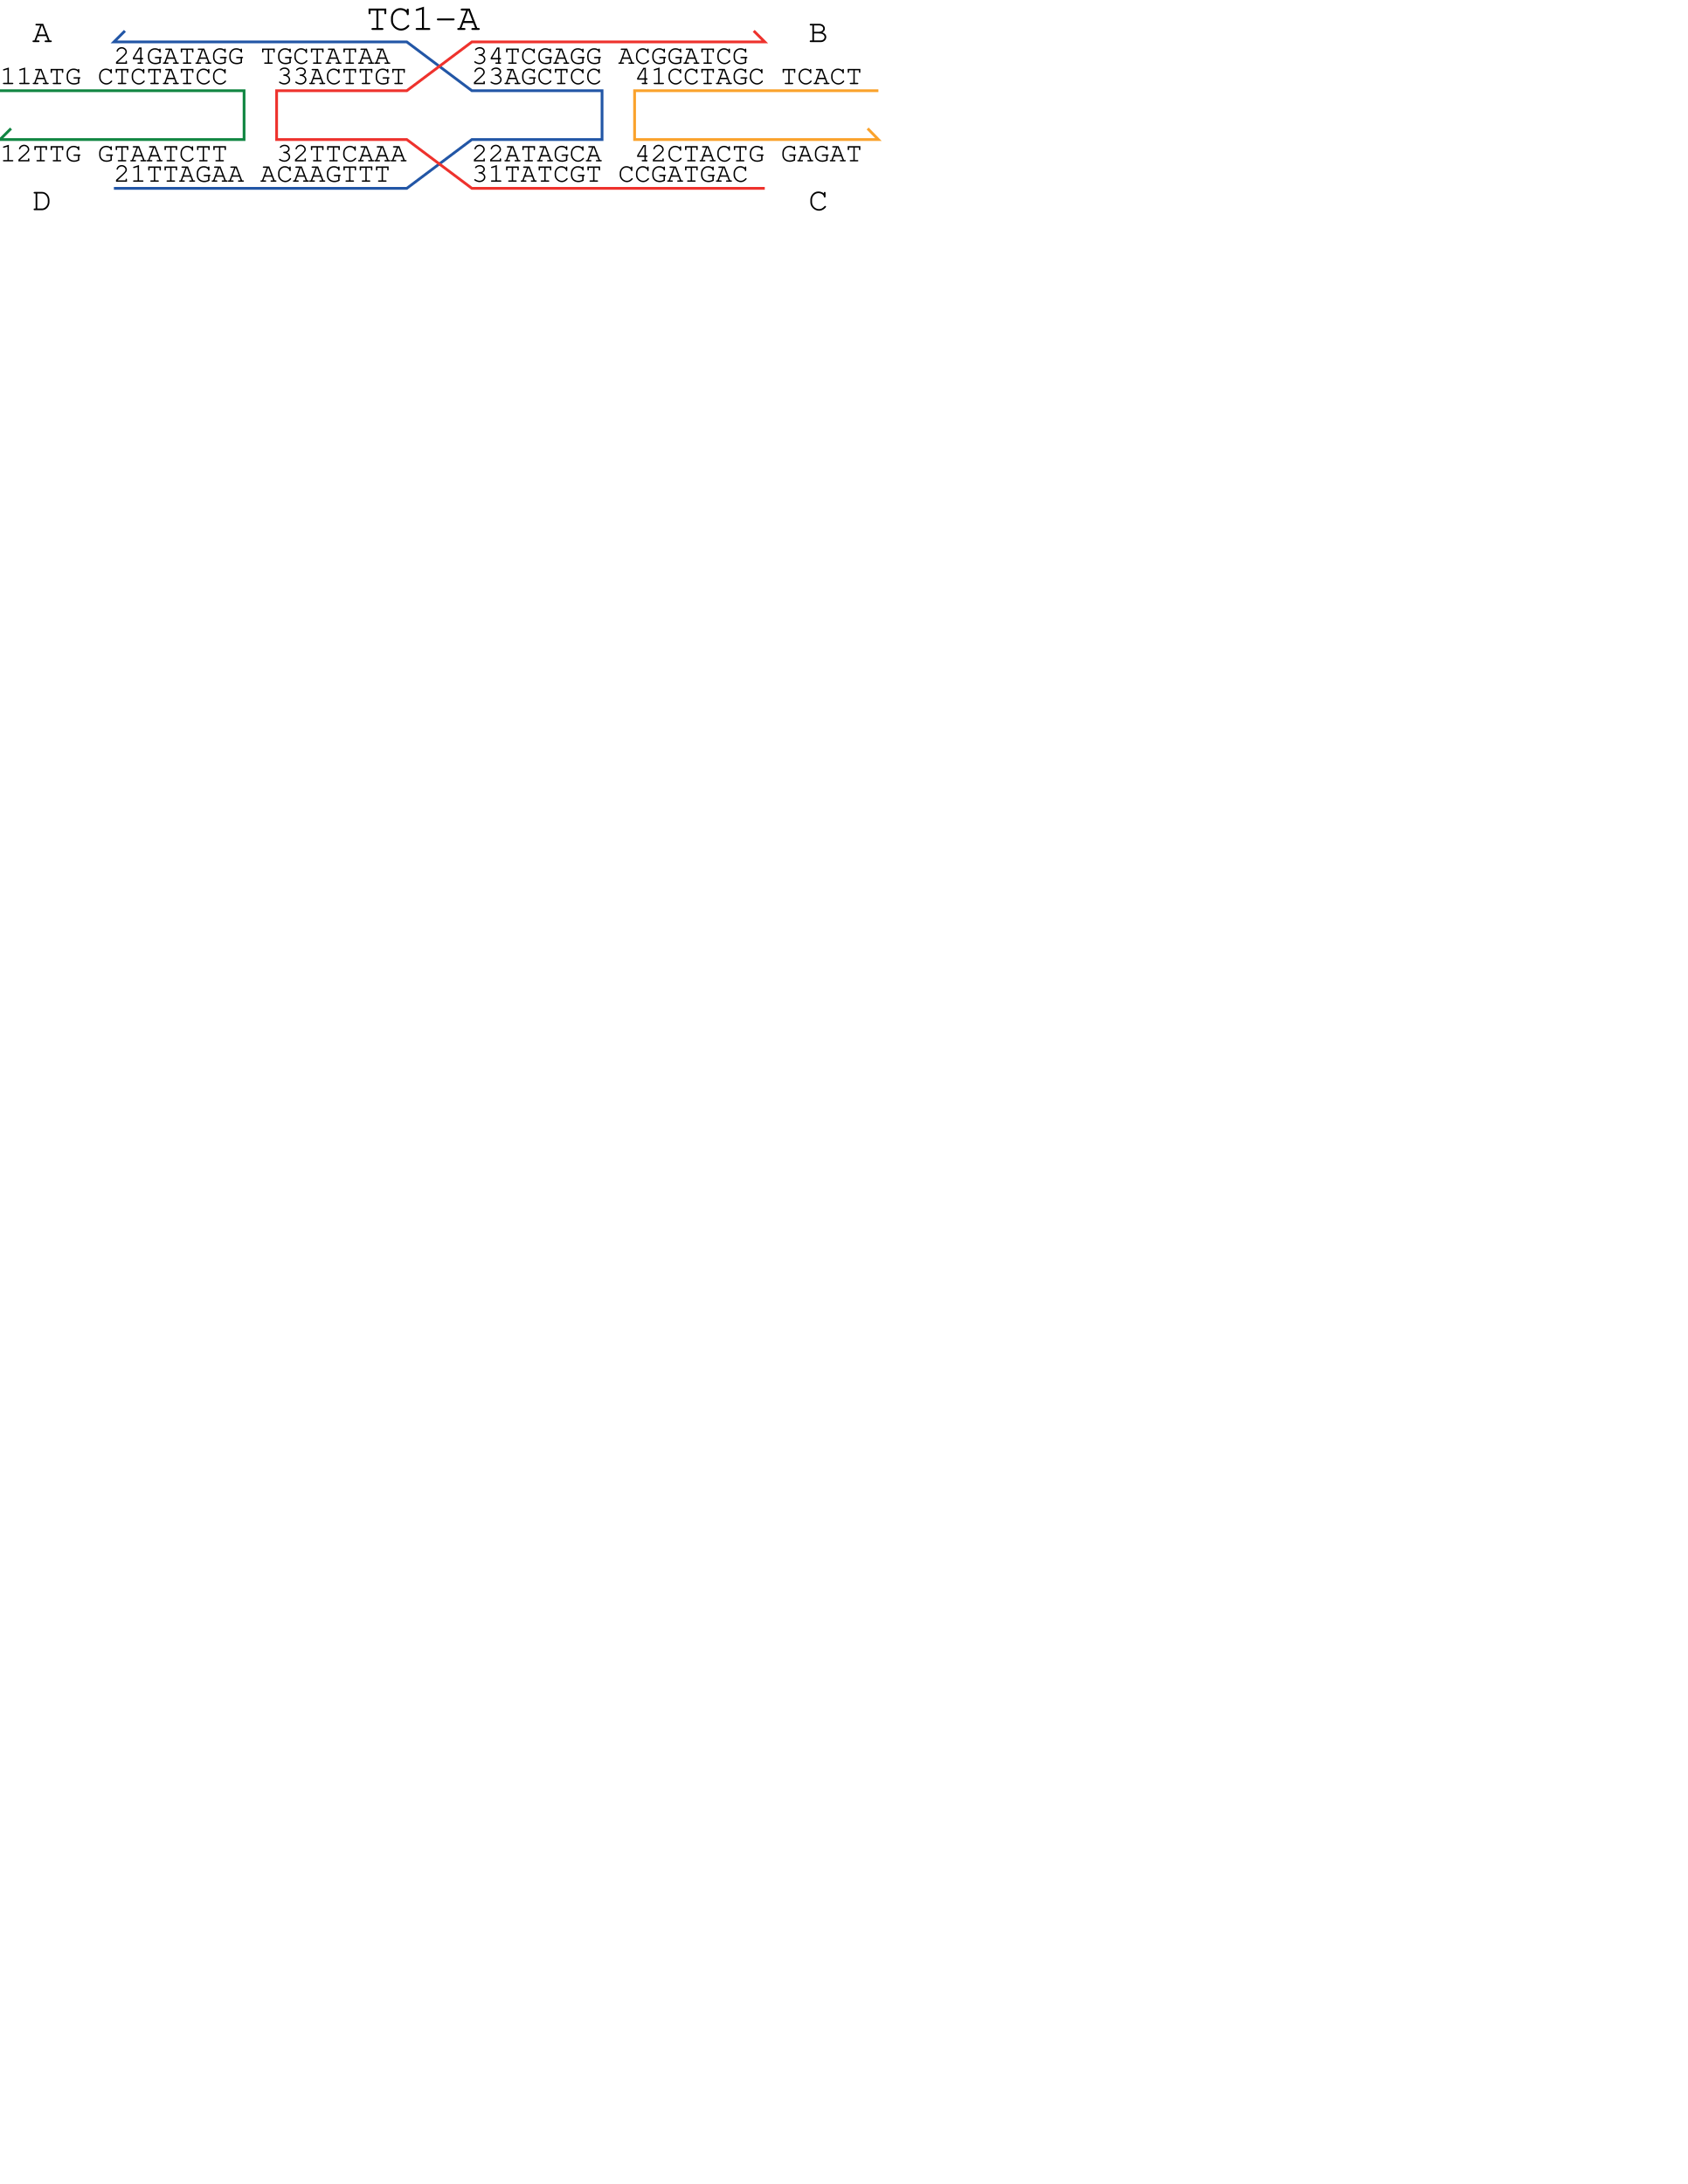
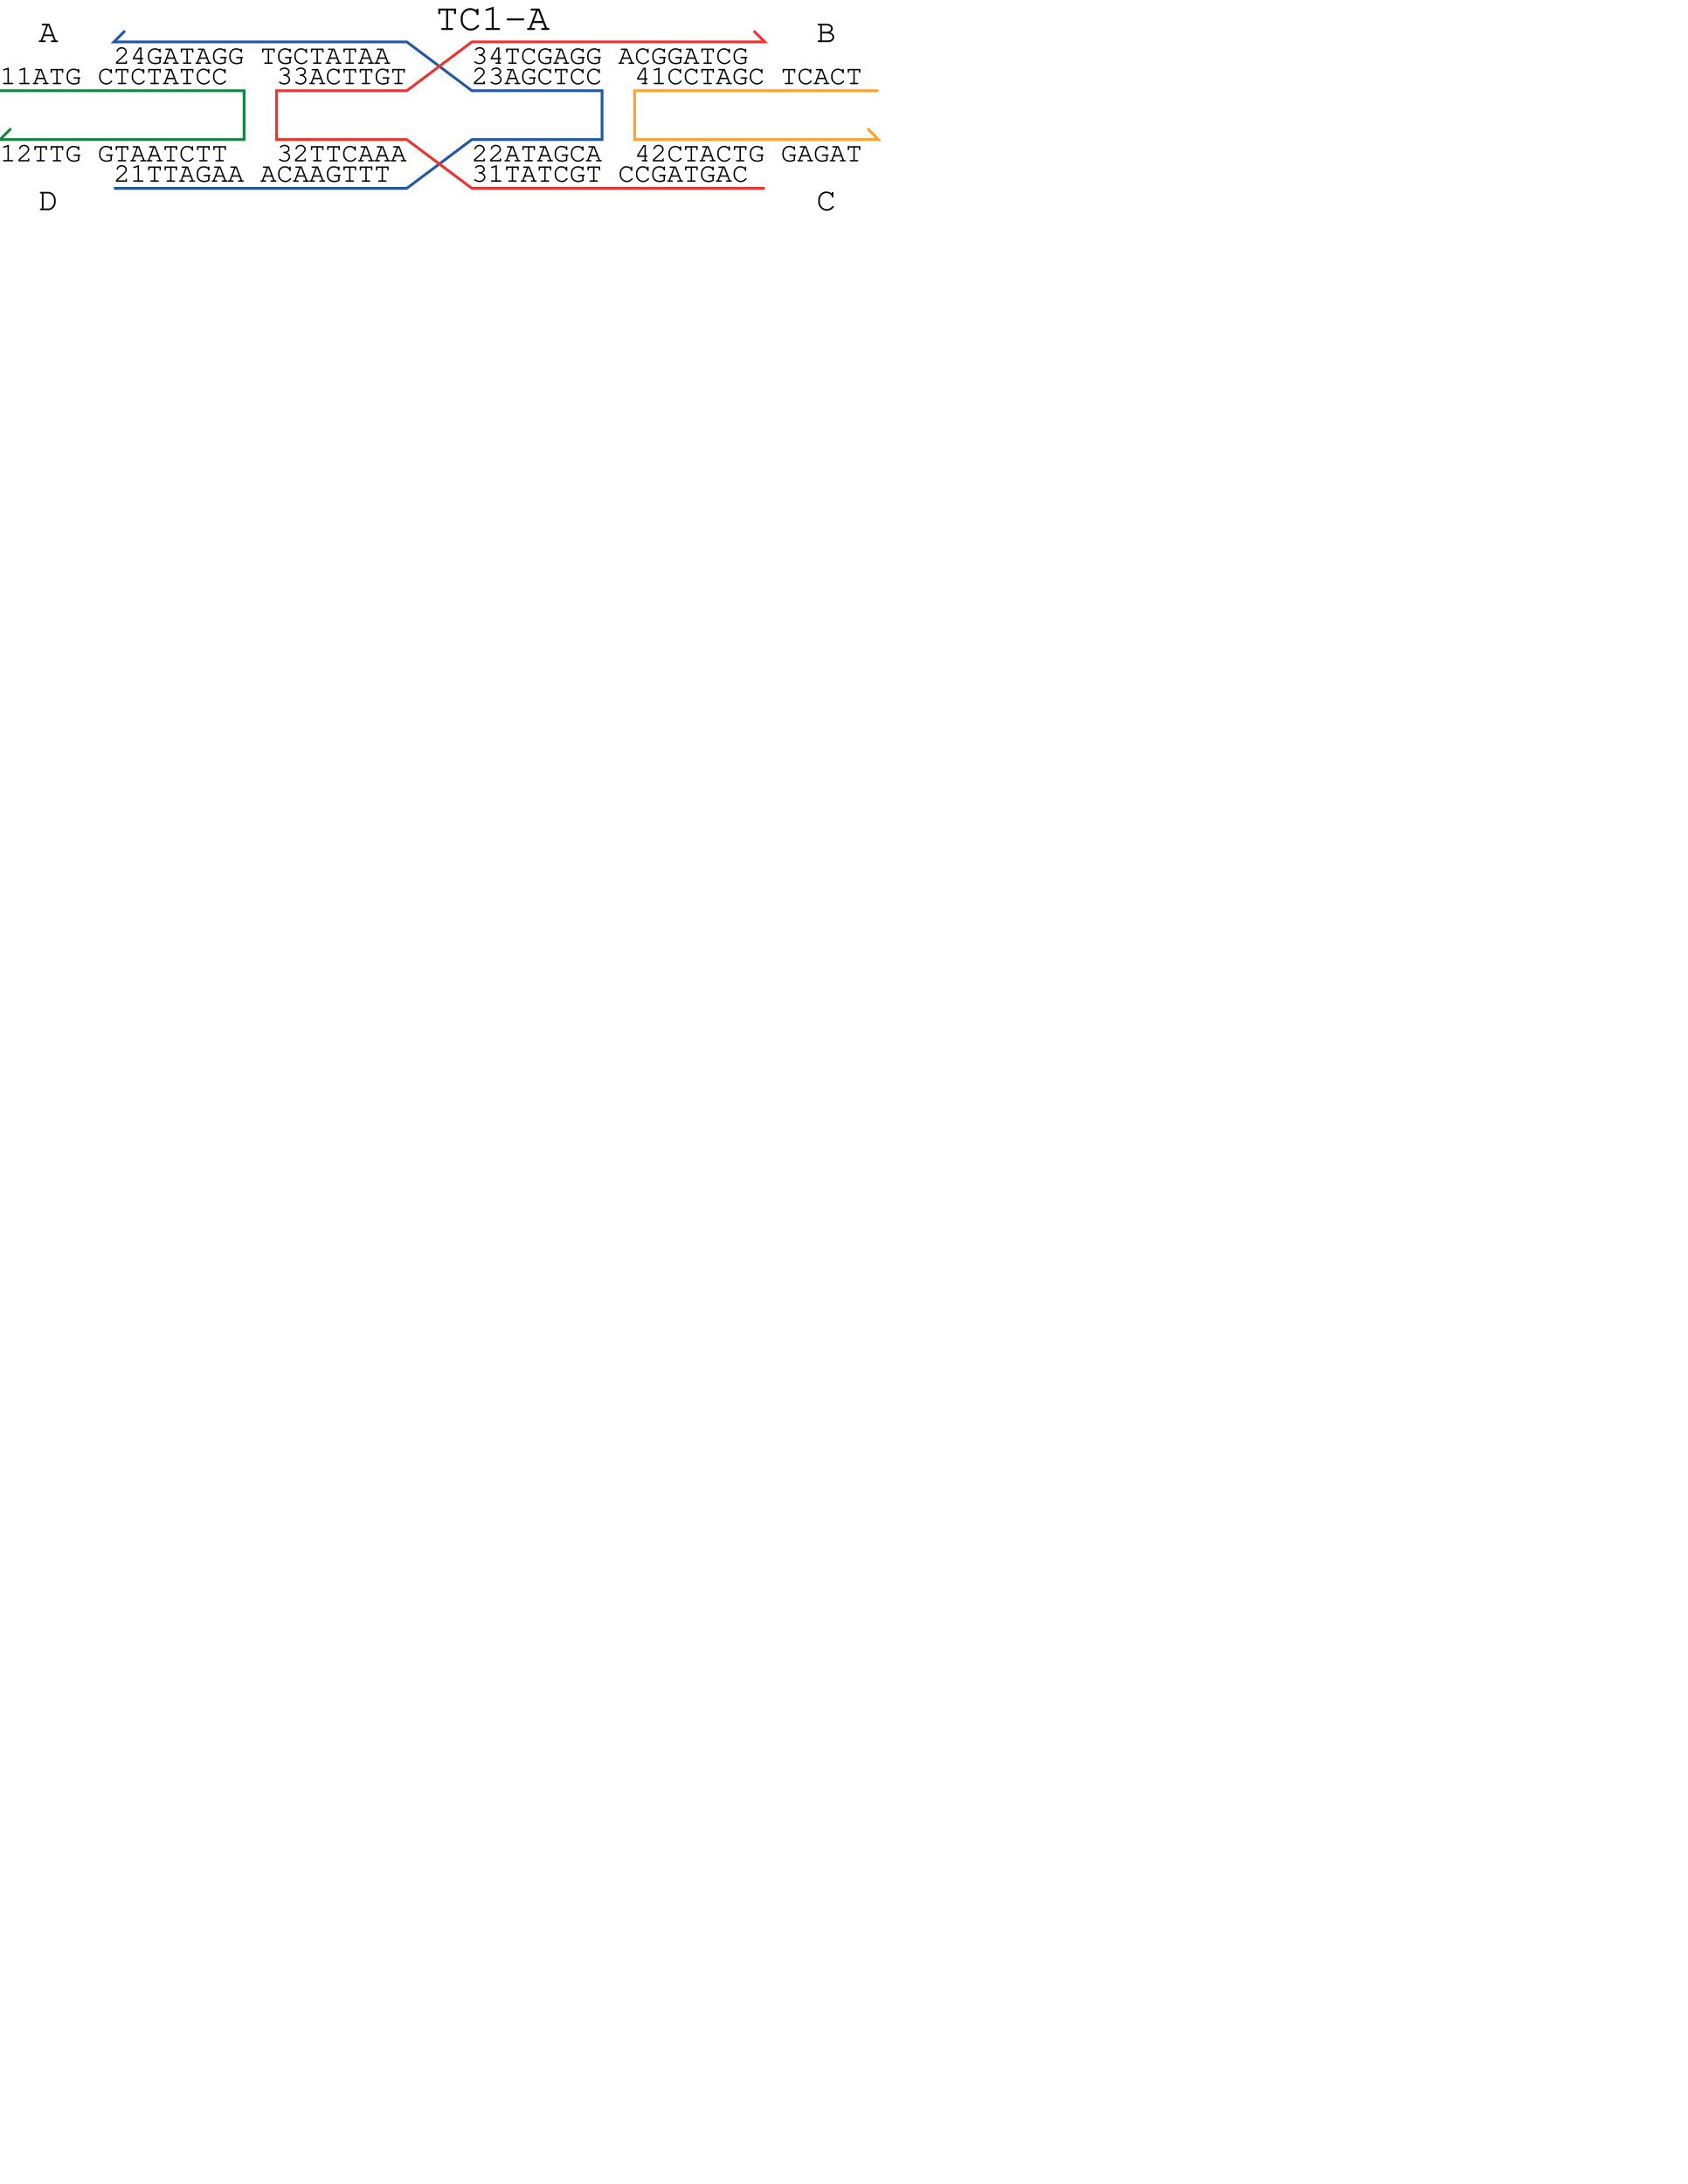
<svg xmlns="http://www.w3.org/2000/svg" version="1.1" id="Layer_1" x="0px" y="0px" viewBox="0 0 612 792" enable-background="new 0 0 612 792">
  <g>
    <polyline fill="none" stroke="#118642" stroke-miterlimit="10" points="0,32.9 88.5,32.9 88.5,50.6 0,50.6    4,46.6  " />
    <polyline fill="none" stroke="#2256A6" stroke-miterlimit="10" points="41.3,68.3 147.5,68.3 171.1,50.6    218.3,50.6 218.3,32.9 171.1,32.9 147.5,15.2 41.3,15.2 45.3,11.2  " />
    <polyline fill="none" stroke="#EE322D" stroke-miterlimit="10" points="277.3,68.3 171.1,68.3 147.5,50.6    100.3,50.6 100.3,32.9 147.5,32.9 171.1,15.2 277.3,15.2 273.3,11.2  " />
    <polyline fill="none" stroke="#FAA22B" stroke-miterlimit="10" points="318.5,32.9 230.1,32.9 230.1,50.6    318.5,50.6 314.6,46.6  " />
    <text transform="matrix(1 0 0 1 1.998566e-04 30.5123)" font-family="'Courier'" font-size="9.831">11ATG  CTCTATCC</text>
    <text transform="matrix(1 0 0 1 1.998566e-04 58.5304)" font-family="'Courier'" font-size="9.831">12TTG  GTAATCTT</text>
    <text transform="matrix(1 0 0 1 41.2864 65.9005)" font-family="'Courier'" font-size="9.831">21TTAGAA  ACAAGTTT</text>
    <text transform="matrix(1 0 0 1 171.0509 58.5304)" font-family="'Courier'" font-size="9.831">22ATAGCA</text>
    <text transform="matrix(1 0 0 1 171.0509 30.5123)" font-family="'Courier'" font-size="9.831">23AGCTCC</text>
    <text transform="matrix(1 0 0 1 41.2864 23.1377)" font-family="'Courier'" font-size="9.831">24GATAGG  TGCTATAA</text>
    <text transform="matrix(1 0 0 1 171.0509 65.9005)" font-family="'Courier'" font-size="9.831">31TATCGT  CCGATGAC</text>
    <text transform="matrix(1 0 0 1 100.2696 58.5304)" font-family="'Courier'" font-size="9.831">32TTCAAA</text>
    <text transform="matrix(1 0 0 1 100.2696 30.5123)" font-family="'Courier'" font-size="9.831">33ACTTGT</text>
    <text transform="matrix(1 0 0 1 171.0509 23.1377)" font-family="'Courier'" font-size="9.831">34TCGAGG  ACGGATCG</text>
    <text transform="matrix(1 0 0 1 230.0322 30.5123)" font-family="'Courier'" font-size="9.831">41CCTAGC  TCACT</text>
    <text transform="matrix(1 0 0 1 230.0322 58.5304)" font-family="'Courier'" font-size="9.831">42CTACTG  GAGAT</text>
-     <text transform="matrix(1 0 0 1 11.7388 15.2735)" font-family="'Courier'" font-size="11.797">A</text>
-     <text transform="matrix(1 0 0 1 293.1428 15.2735)" font-family="'Courier'" font-size="11.797">B</text>
-     <text transform="matrix(1 0 0 1 293.1428 76.2281)" font-family="'Courier'" font-size="11.797">C</text>
-     <text transform="matrix(1 0 0 1 11.7388 76.2281)" font-family="'Courier'" font-size="11.797">D</text>
-     <text transform="matrix(1 0 0 1 132.7129 10.8645)" font-family="'Courier'" font-size="13.763">TC1-A</text>
+     <text transform="matrix(1 0 0 1 14 15.2735)" font-family="'Courier'" font-size="11.797">
+       <tspan style="text-anchor:middle;text-align:center">A</tspan>
+     </text>
+     <text transform="matrix(1 0 0 1 296 15.2735)" font-family="'Courier'" font-size="11.797">
+       <tspan style="text-anchor:middle;text-align:center">B</tspan>
+     </text>
+     <text transform="matrix(1 0 0 1 296 76.2281)" font-family="'Courier'" font-size="11.797">
+       <tspan style="text-anchor:middle;text-align:center">C</tspan>
+     </text>
+     <text transform="matrix(1 0 0 1 14 76.2281)" font-family="'Courier'" font-size="11.797">
+       <tspan style="text-anchor:middle;text-align:center">D</tspan>
+     </text>
+     <text transform="matrix(1 0 0 1 158 10.8645)" font-family="'Courier'" font-size="13.763">
+       <tspan style="text-anchor:middle;text-align:center">TC1-A</tspan>
+     </text>
  </g>
</svg>
